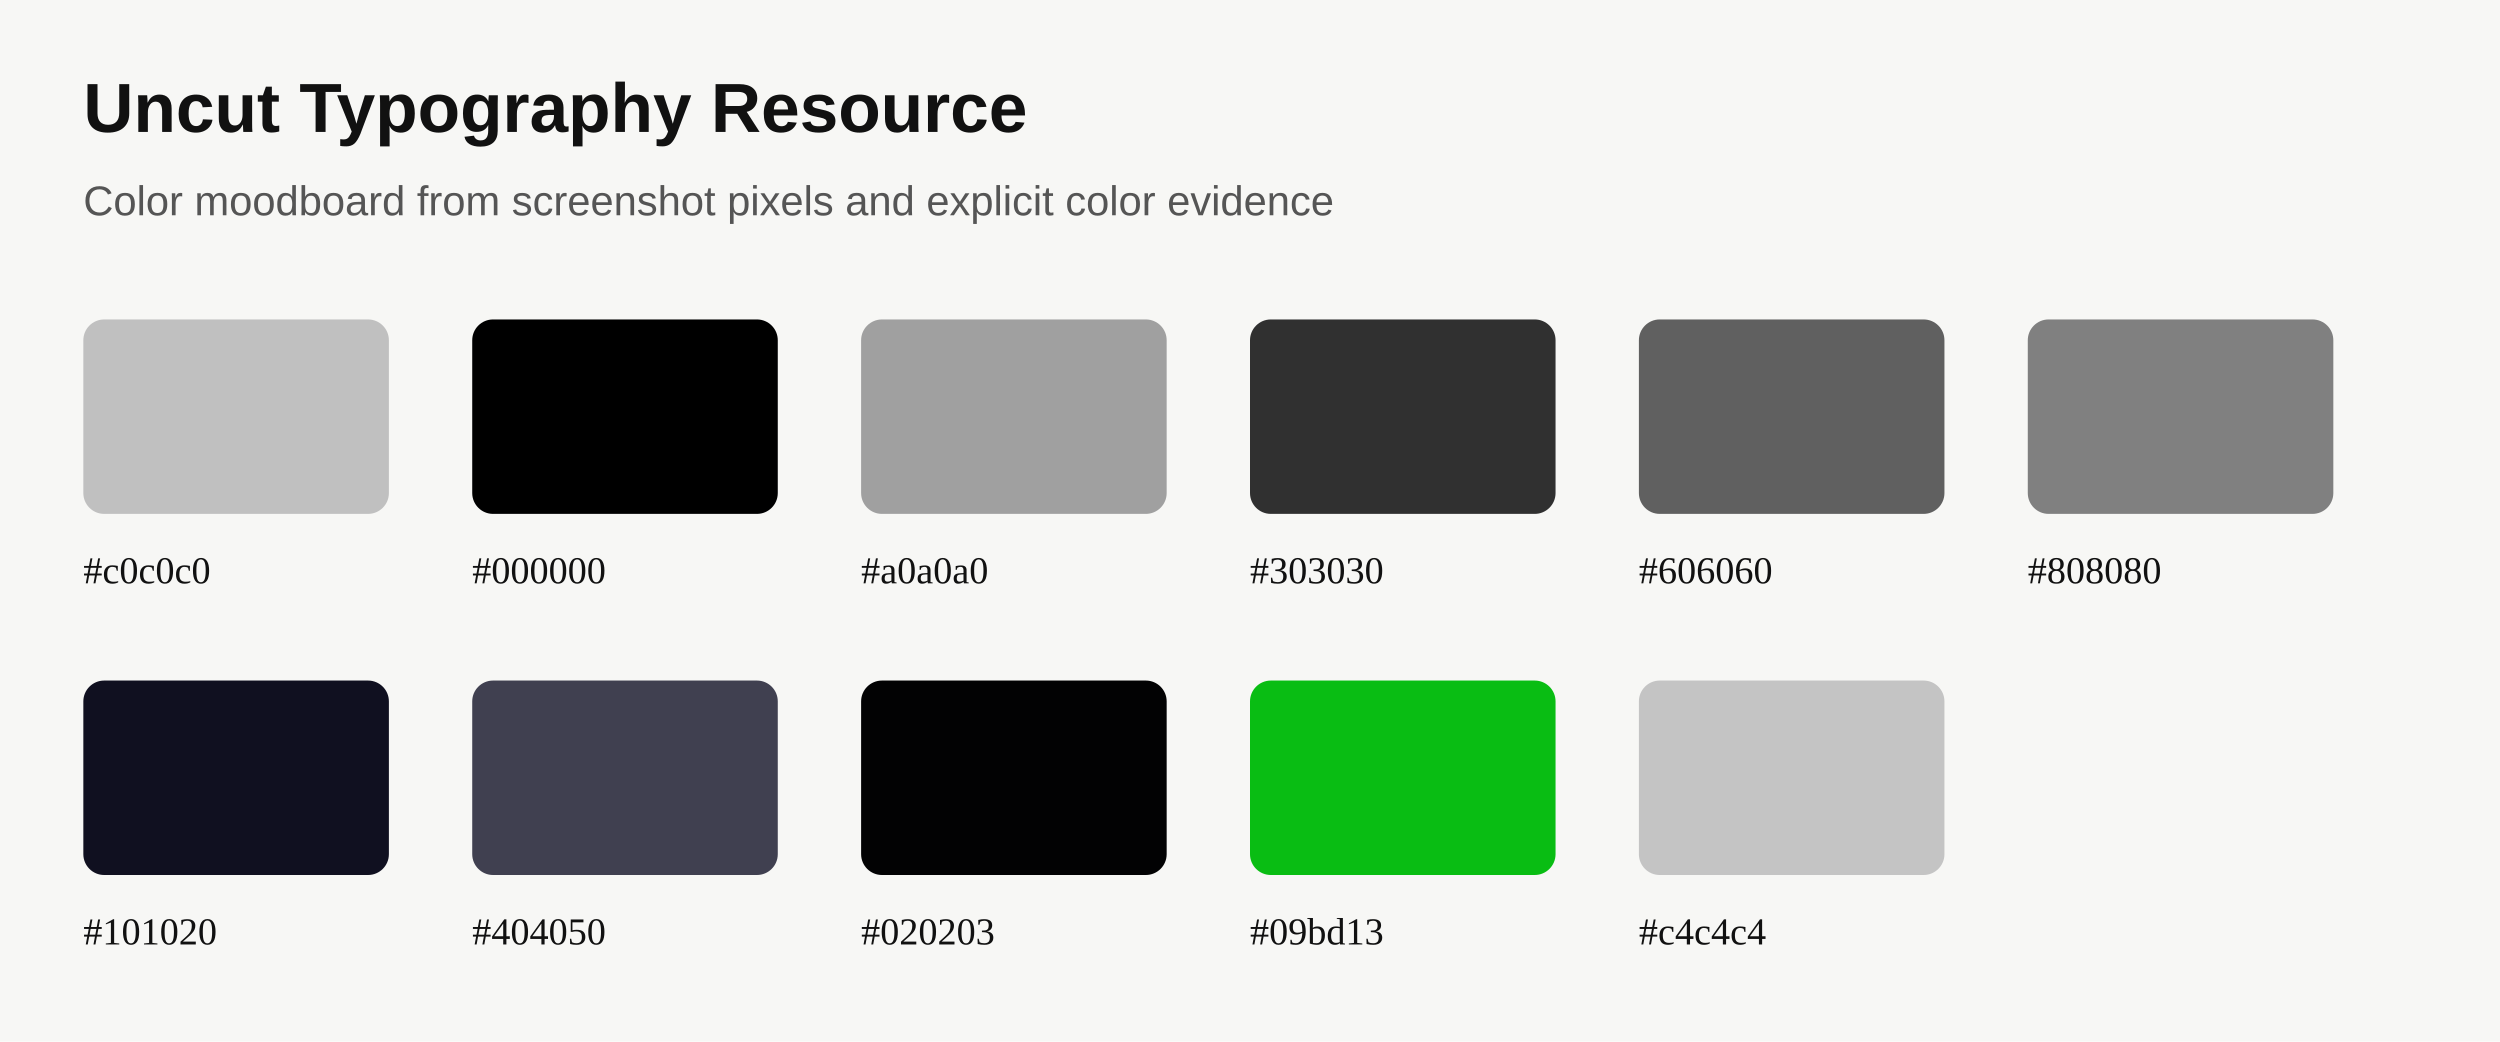
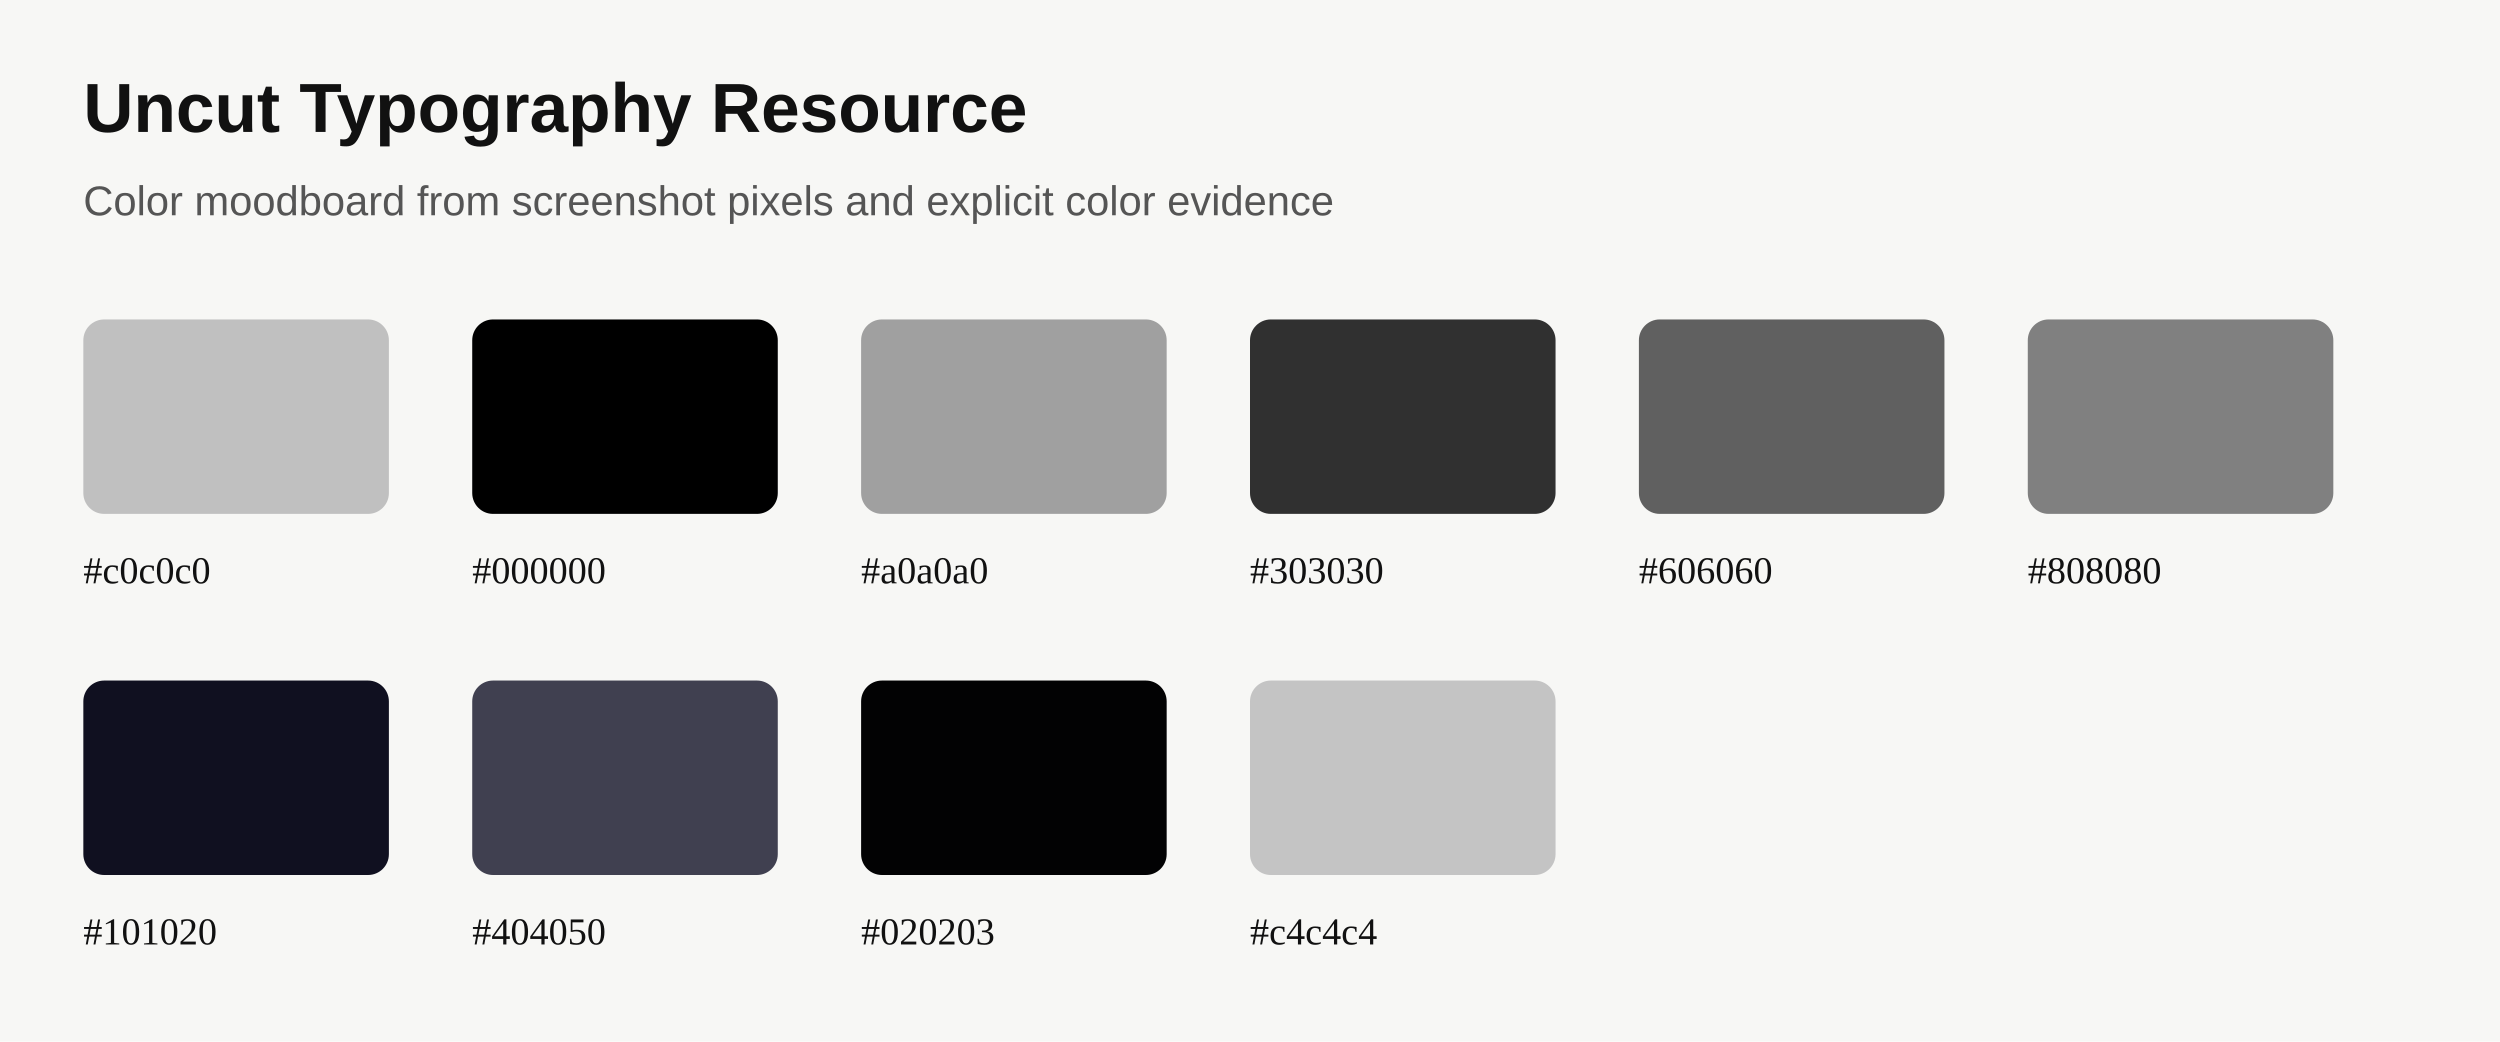
<svg xmlns="http://www.w3.org/2000/svg" width="720" height="300" viewBox="0 0 720 300">
  <rect width="720" height="300" fill="#f7f7f5" />
  <text x="24" y="38" font-family="Arial, sans-serif" font-size="20" font-weight="700" fill="#111">Uncut Typography Resource</text>
  <text x="24" y="62" font-family="Arial, sans-serif" font-size="12" fill="#555">Color moodboard from screenshot pixels and explicit color evidence</text>
  <rect x="24" y="92" width="88" height="56" rx="6" fill="#c0c0c0" />
  <text x="24" y="168" font-size="11" fill="#111">#c0c0c0</text>
  <rect x="136" y="92" width="88" height="56" rx="6" fill="#000000" />
  <text x="136" y="168" font-size="11" fill="#111">#000000</text>
  <rect x="248" y="92" width="88" height="56" rx="6" fill="#a0a0a0" />
  <text x="248" y="168" font-size="11" fill="#111">#a0a0a0</text>
  <rect x="360" y="92" width="88" height="56" rx="6" fill="#303030" />
  <text x="360" y="168" font-size="11" fill="#111">#303030</text>
  <rect x="472" y="92" width="88" height="56" rx="6" fill="#606060" />
  <text x="472" y="168" font-size="11" fill="#111">#606060</text>
  <rect x="584" y="92" width="88" height="56" rx="6" fill="#808080" />
  <text x="584" y="168" font-size="11" fill="#111">#808080</text>
  <rect x="24" y="196" width="88" height="56" rx="6" fill="#101020" />
  <text x="24" y="272" font-size="11" fill="#111">#101020</text>
  <rect x="136" y="196" width="88" height="56" rx="6" fill="#404050" />
  <text x="136" y="272" font-size="11" fill="#111">#404050</text>
  <rect x="248" y="196" width="88" height="56" rx="6" fill="#020203" />
  <text x="248" y="272" font-size="11" fill="#111">#020203</text>
-   <rect x="360" y="196" width="88" height="56" rx="6" fill="#09bd13" />
-   <text x="360" y="272" font-size="11" fill="#111">#09bd13</text>
-   <rect x="472" y="196" width="88" height="56" rx="6" fill="#c4c4c4" />
-   <text x="472" y="272" font-size="11" fill="#111">#c4c4c4</text>
+   <rect x="360" y="196" width="88" height="56" rx="6" fill="#c4c4c4" />
+   <text x="360" y="272" font-size="11" fill="#111">#c4c4c4</text>
</svg>
